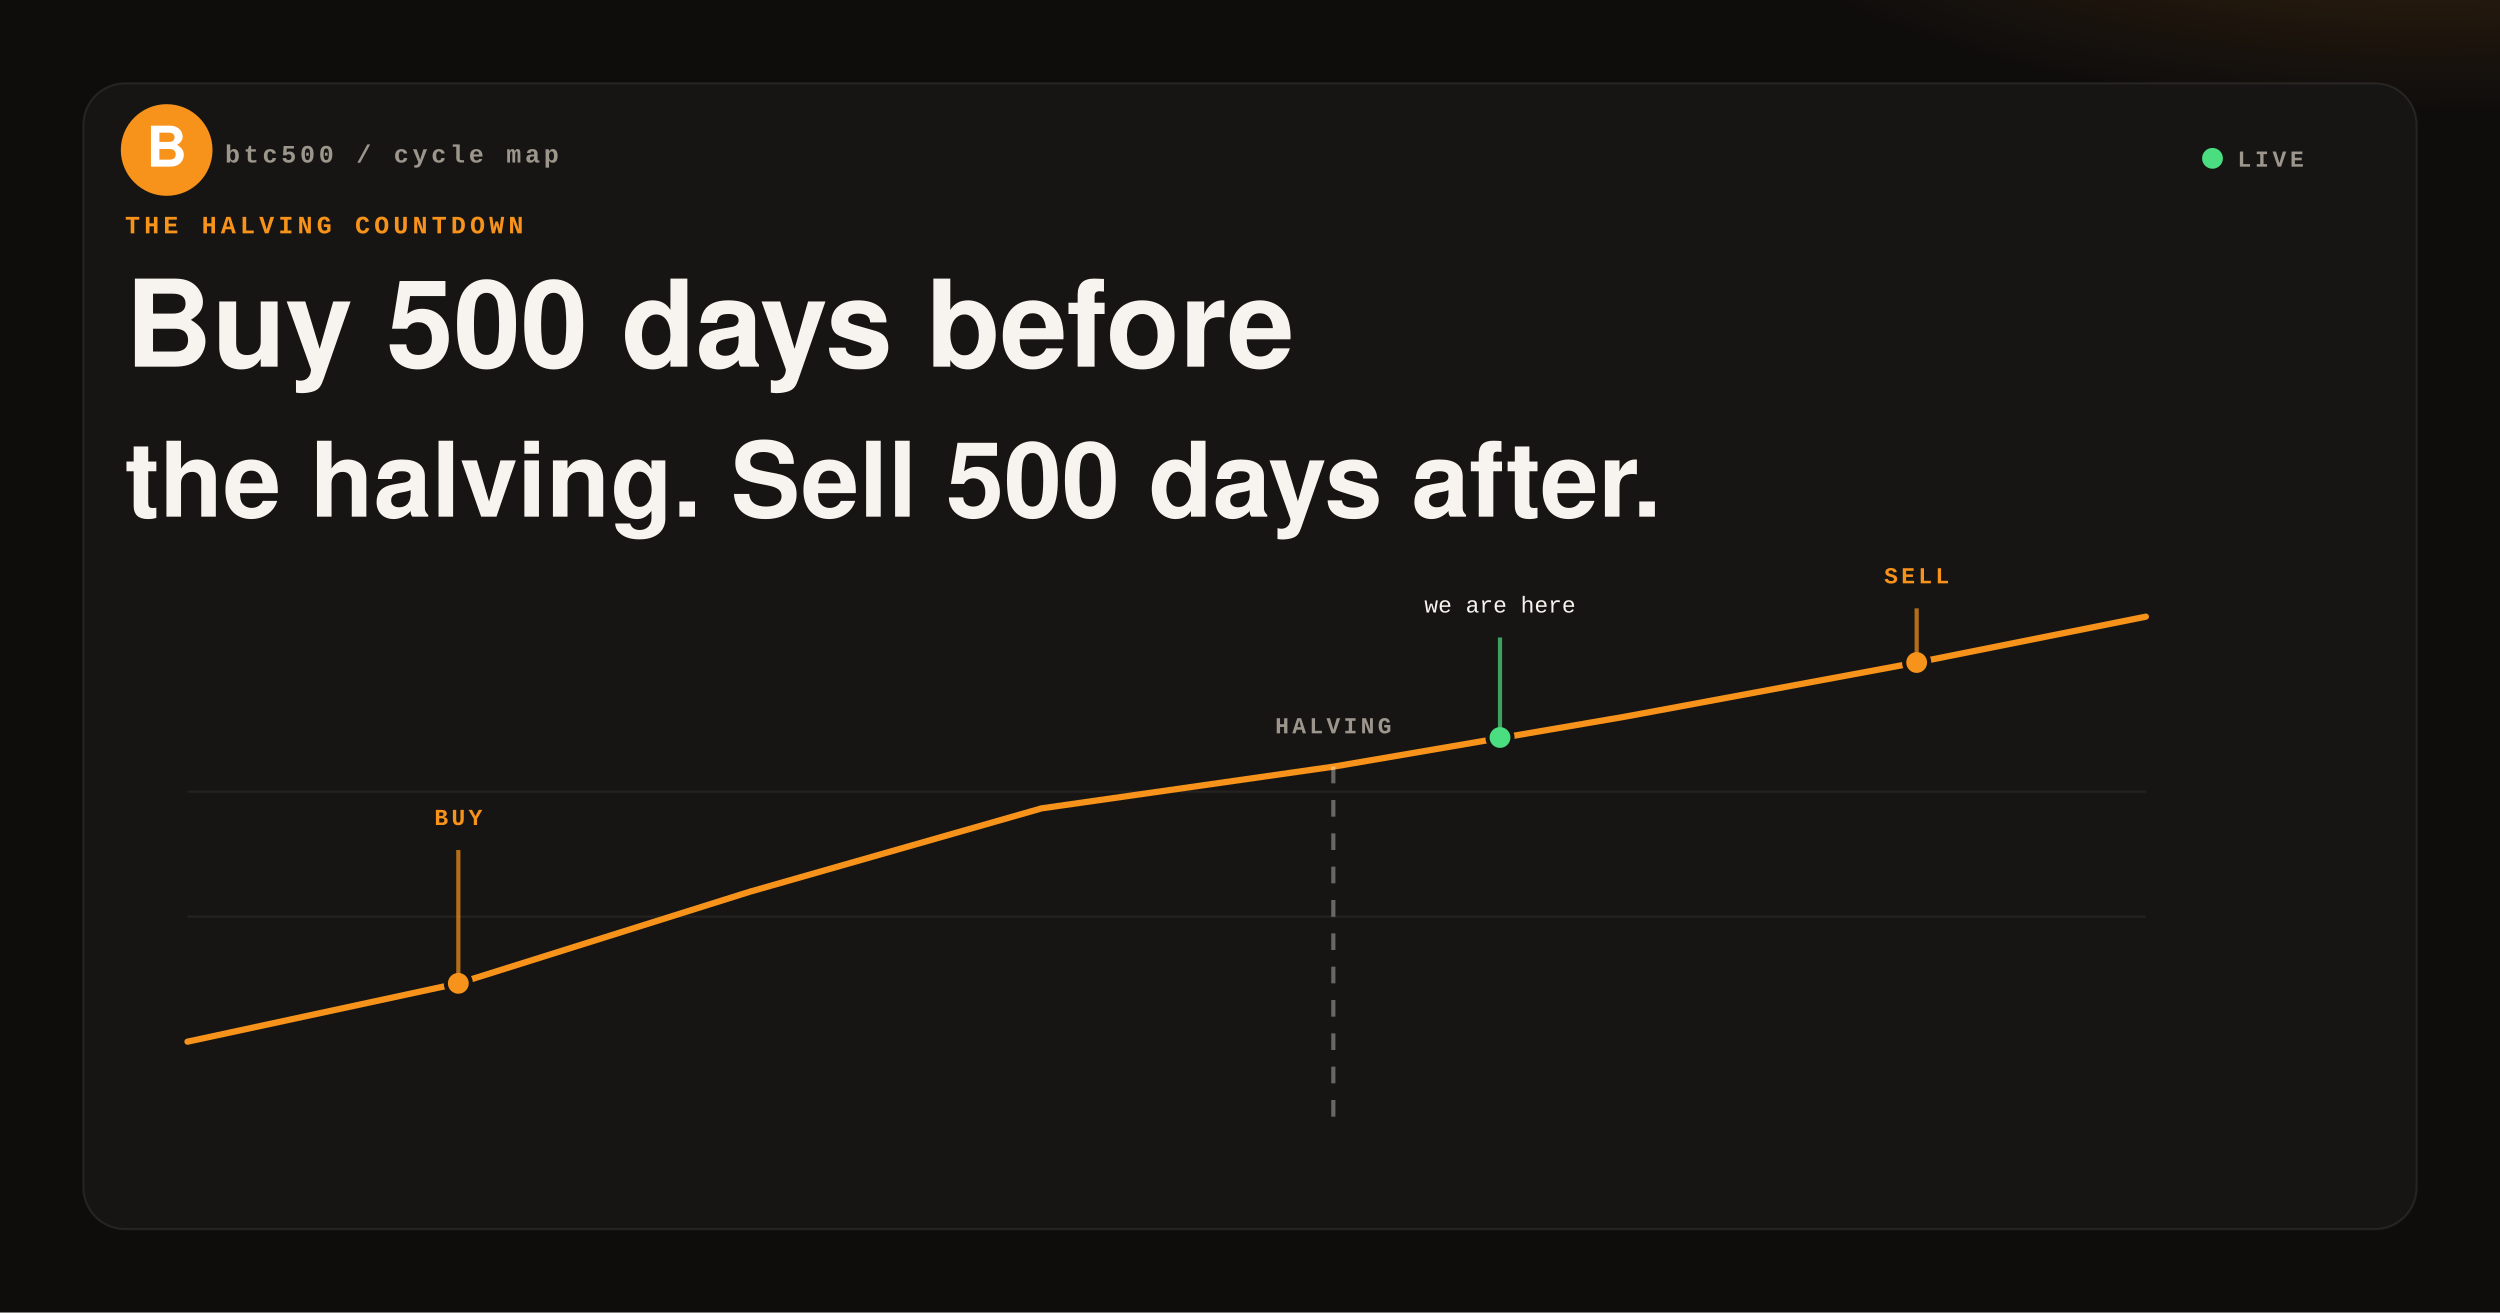
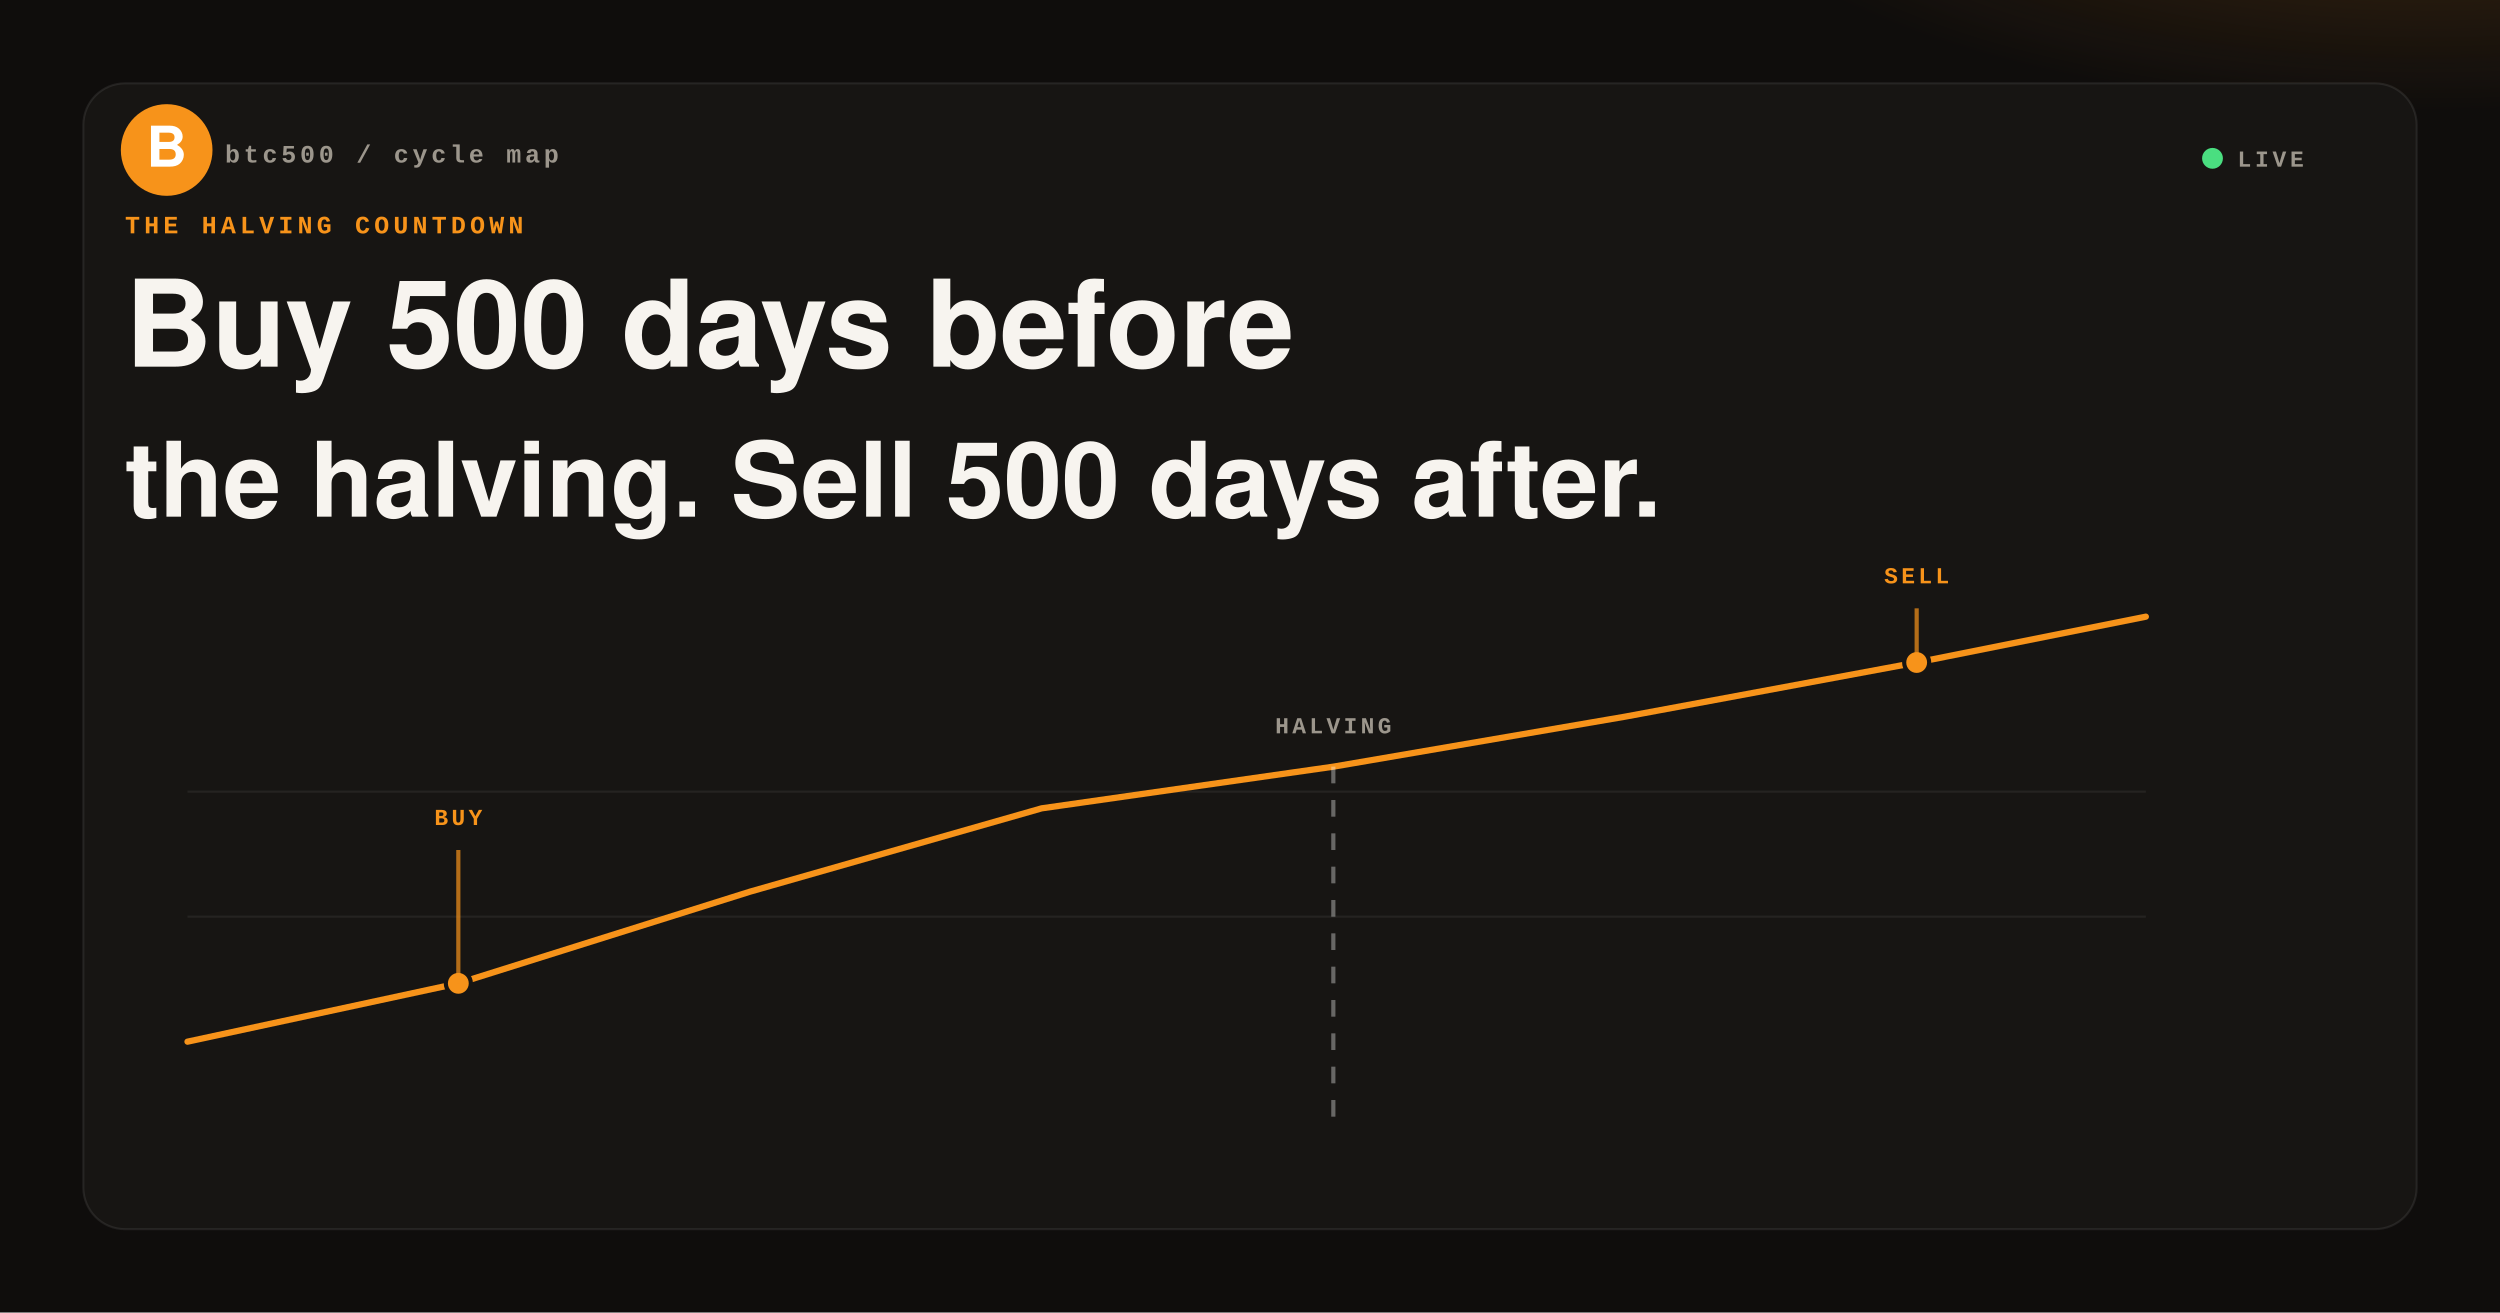
<svg xmlns="http://www.w3.org/2000/svg" width="1200" height="630" viewBox="0 0 1200 630">
  <defs>
    <radialGradient id="glow" cx="78%" cy="6%" r="60%">
      <stop offset="0%" stop-color="#f7931a" stop-opacity="0.22" />
      <stop offset="70%" stop-color="#f7931a" stop-opacity="0" />
    </radialGradient>
  </defs>
  <rect width="1200" height="630" fill="#0f0d0c" />
  <ellipse cx="928" cy="60" rx="430" ry="160" fill="url(#glow)" />
  <rect x="40" y="40" width="1120" height="550" rx="20" ry="20" fill="#171513" stroke="rgba(255,255,255,0.08)" stroke-width="1" />
  <circle cx="80" cy="72" r="22" fill="#f7931a" />
  <text x="80" y="80" text-anchor="middle" font-family="'Space Grotesk', 'Helvetica Neue', Helvetica, Arial, sans-serif" font-size="27" font-weight="700" fill="#ffffff">B</text>
  <text x="108" y="78" font-family="'IBM Plex Mono', 'Courier New', monospace" font-size="12" font-weight="600" letter-spacing="1.8" fill="#9c968c">btc500 / cycle map</text>
  <circle cx="1062" cy="76" r="5" fill="#4ade80" />
  <text x="1074" y="80" font-family="'IBM Plex Mono', 'Courier New', monospace" font-size="11" font-weight="600" letter-spacing="1.8" fill="#9c968c">LIVE</text>
  <text x="60" y="112" font-family="'IBM Plex Mono', 'Courier New', monospace" font-size="12" font-weight="600" letter-spacing="2" fill="#f7931a">THE HALVING COUNTDOWN</text>
  <text x="60" y="176" font-family="'Space Grotesk', 'Helvetica Neue', Helvetica, Arial, sans-serif" font-size="58" font-weight="800" fill="#f7f4ef">Buy 500 days before</text>
  <text x="60" y="248" font-family="'Space Grotesk', 'Helvetica Neue', Helvetica, Arial, sans-serif" font-size="50" font-weight="800" fill="#f7f4ef">the halving. Sell 500 days after.</text>
  <line x1="90" y1="380" x2="1030" y2="380" stroke="rgba(255,255,255,0.06)" stroke-width="1" />
  <line x1="90" y1="440" x2="1030" y2="440" stroke="rgba(255,255,255,0.06)" stroke-width="1" />
  <path d="M 90 500 L 220 472 L 360 428 L 500 388 L 640 368 L 780 344 L 920 318 L 1030 296" fill="none" stroke="#f7931a" stroke-width="3" stroke-linecap="round" stroke-linejoin="round" />
  <line x1="640" y1="368" x2="640" y2="540" stroke="rgba(255,255,255,0.35)" stroke-width="2" stroke-dasharray="8 8" />
  <text x="640" y="352" text-anchor="middle" font-family="'IBM Plex Mono', 'Courier New', monospace" font-size="11" font-weight="600" letter-spacing="1.6" fill="#9c968c">HALVING</text>
  <circle cx="220" cy="472" r="6" fill="#f7931a" stroke="#171513" stroke-width="2" />
  <line x1="220" y1="472" x2="220" y2="408" stroke="#f7931a" stroke-width="2" opacity="0.7" />
  <text x="220" y="396" text-anchor="middle" font-family="'IBM Plex Mono', 'Courier New', monospace" font-size="11" font-weight="700" letter-spacing="1.6" fill="#f7931a">BUY</text>
-   <circle cx="720" cy="354" r="6" fill="#4ade80" stroke="#171513" stroke-width="2" />
-   <line x1="720" y1="354" x2="720" y2="306" stroke="#4ade80" stroke-width="2" opacity="0.7" />
-   <text x="720" y="294" text-anchor="middle" font-family="'IBM Plex Mono', 'Courier New', monospace" font-size="11" fill="#f7f4ef">we are here</text>
  <circle cx="920" cy="318" r="6" fill="#f7931a" stroke="#171513" stroke-width="2" />
  <line x1="920" y1="318" x2="920" y2="292" stroke="#f7931a" stroke-width="2" opacity="0.7" />
  <text x="920" y="280" text-anchor="middle" font-family="'IBM Plex Mono', 'Courier New', monospace" font-size="11" font-weight="700" letter-spacing="1.6" fill="#f7931a">SELL</text>
</svg>
